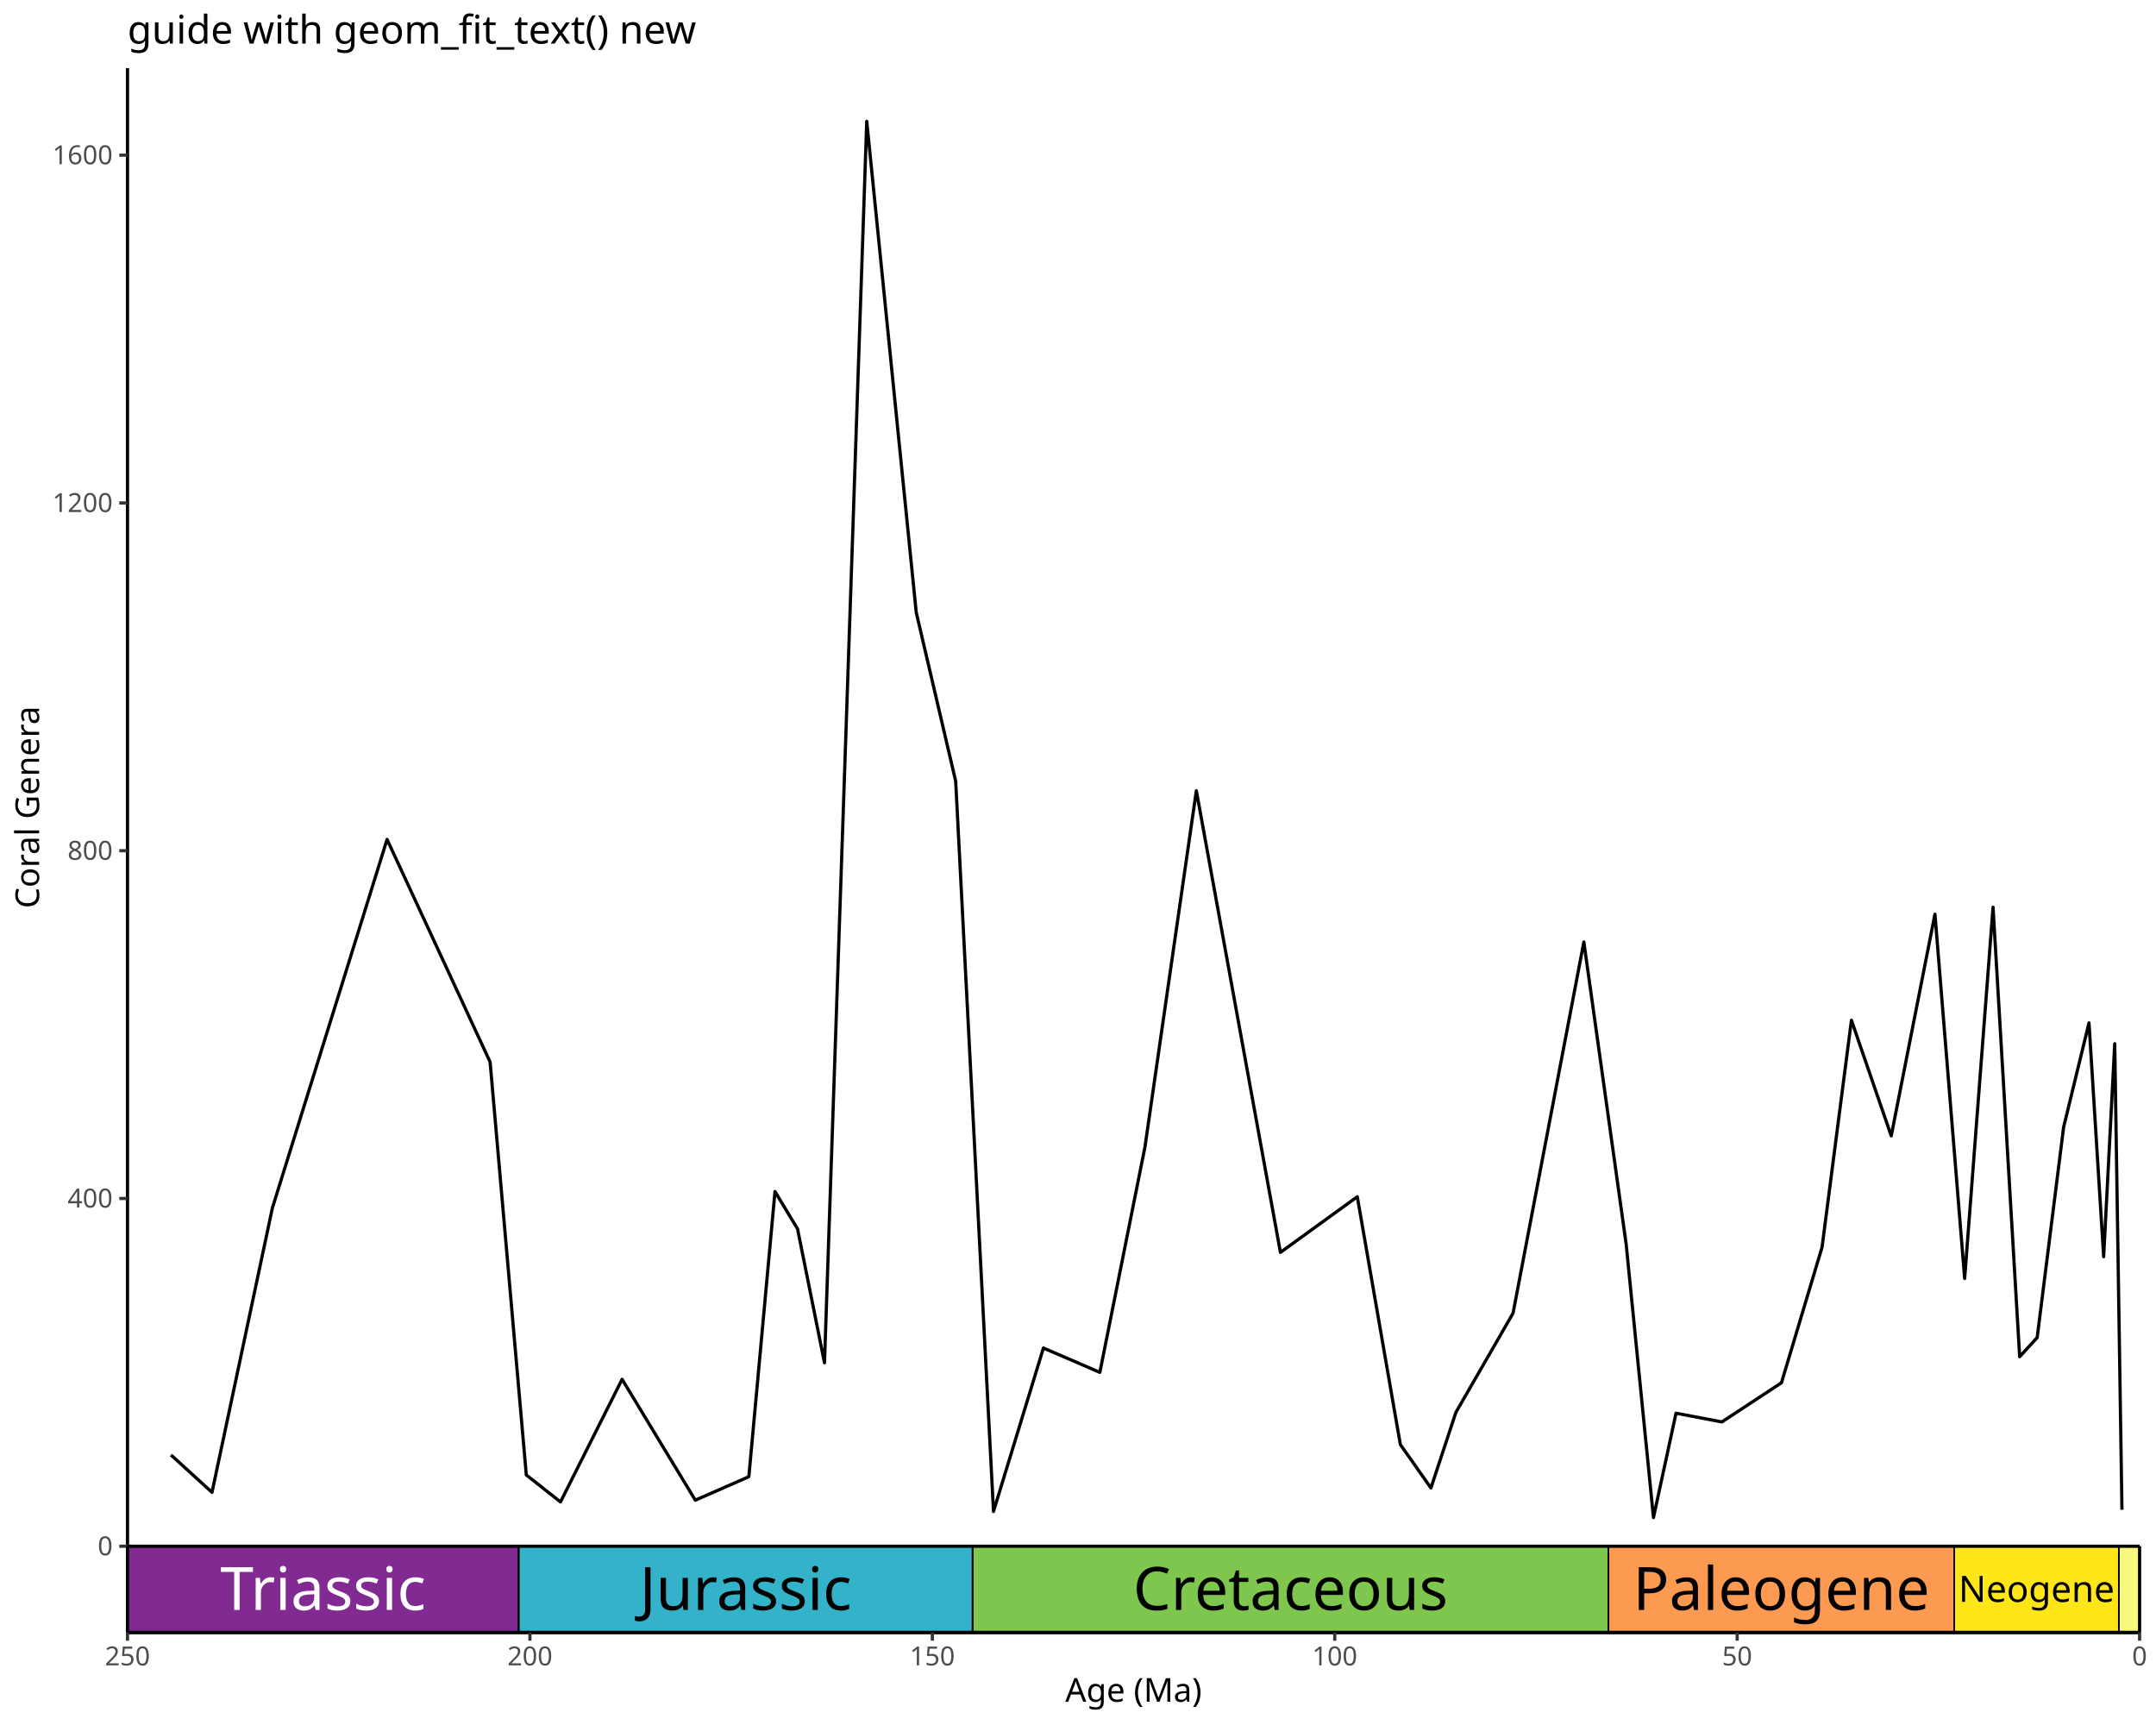
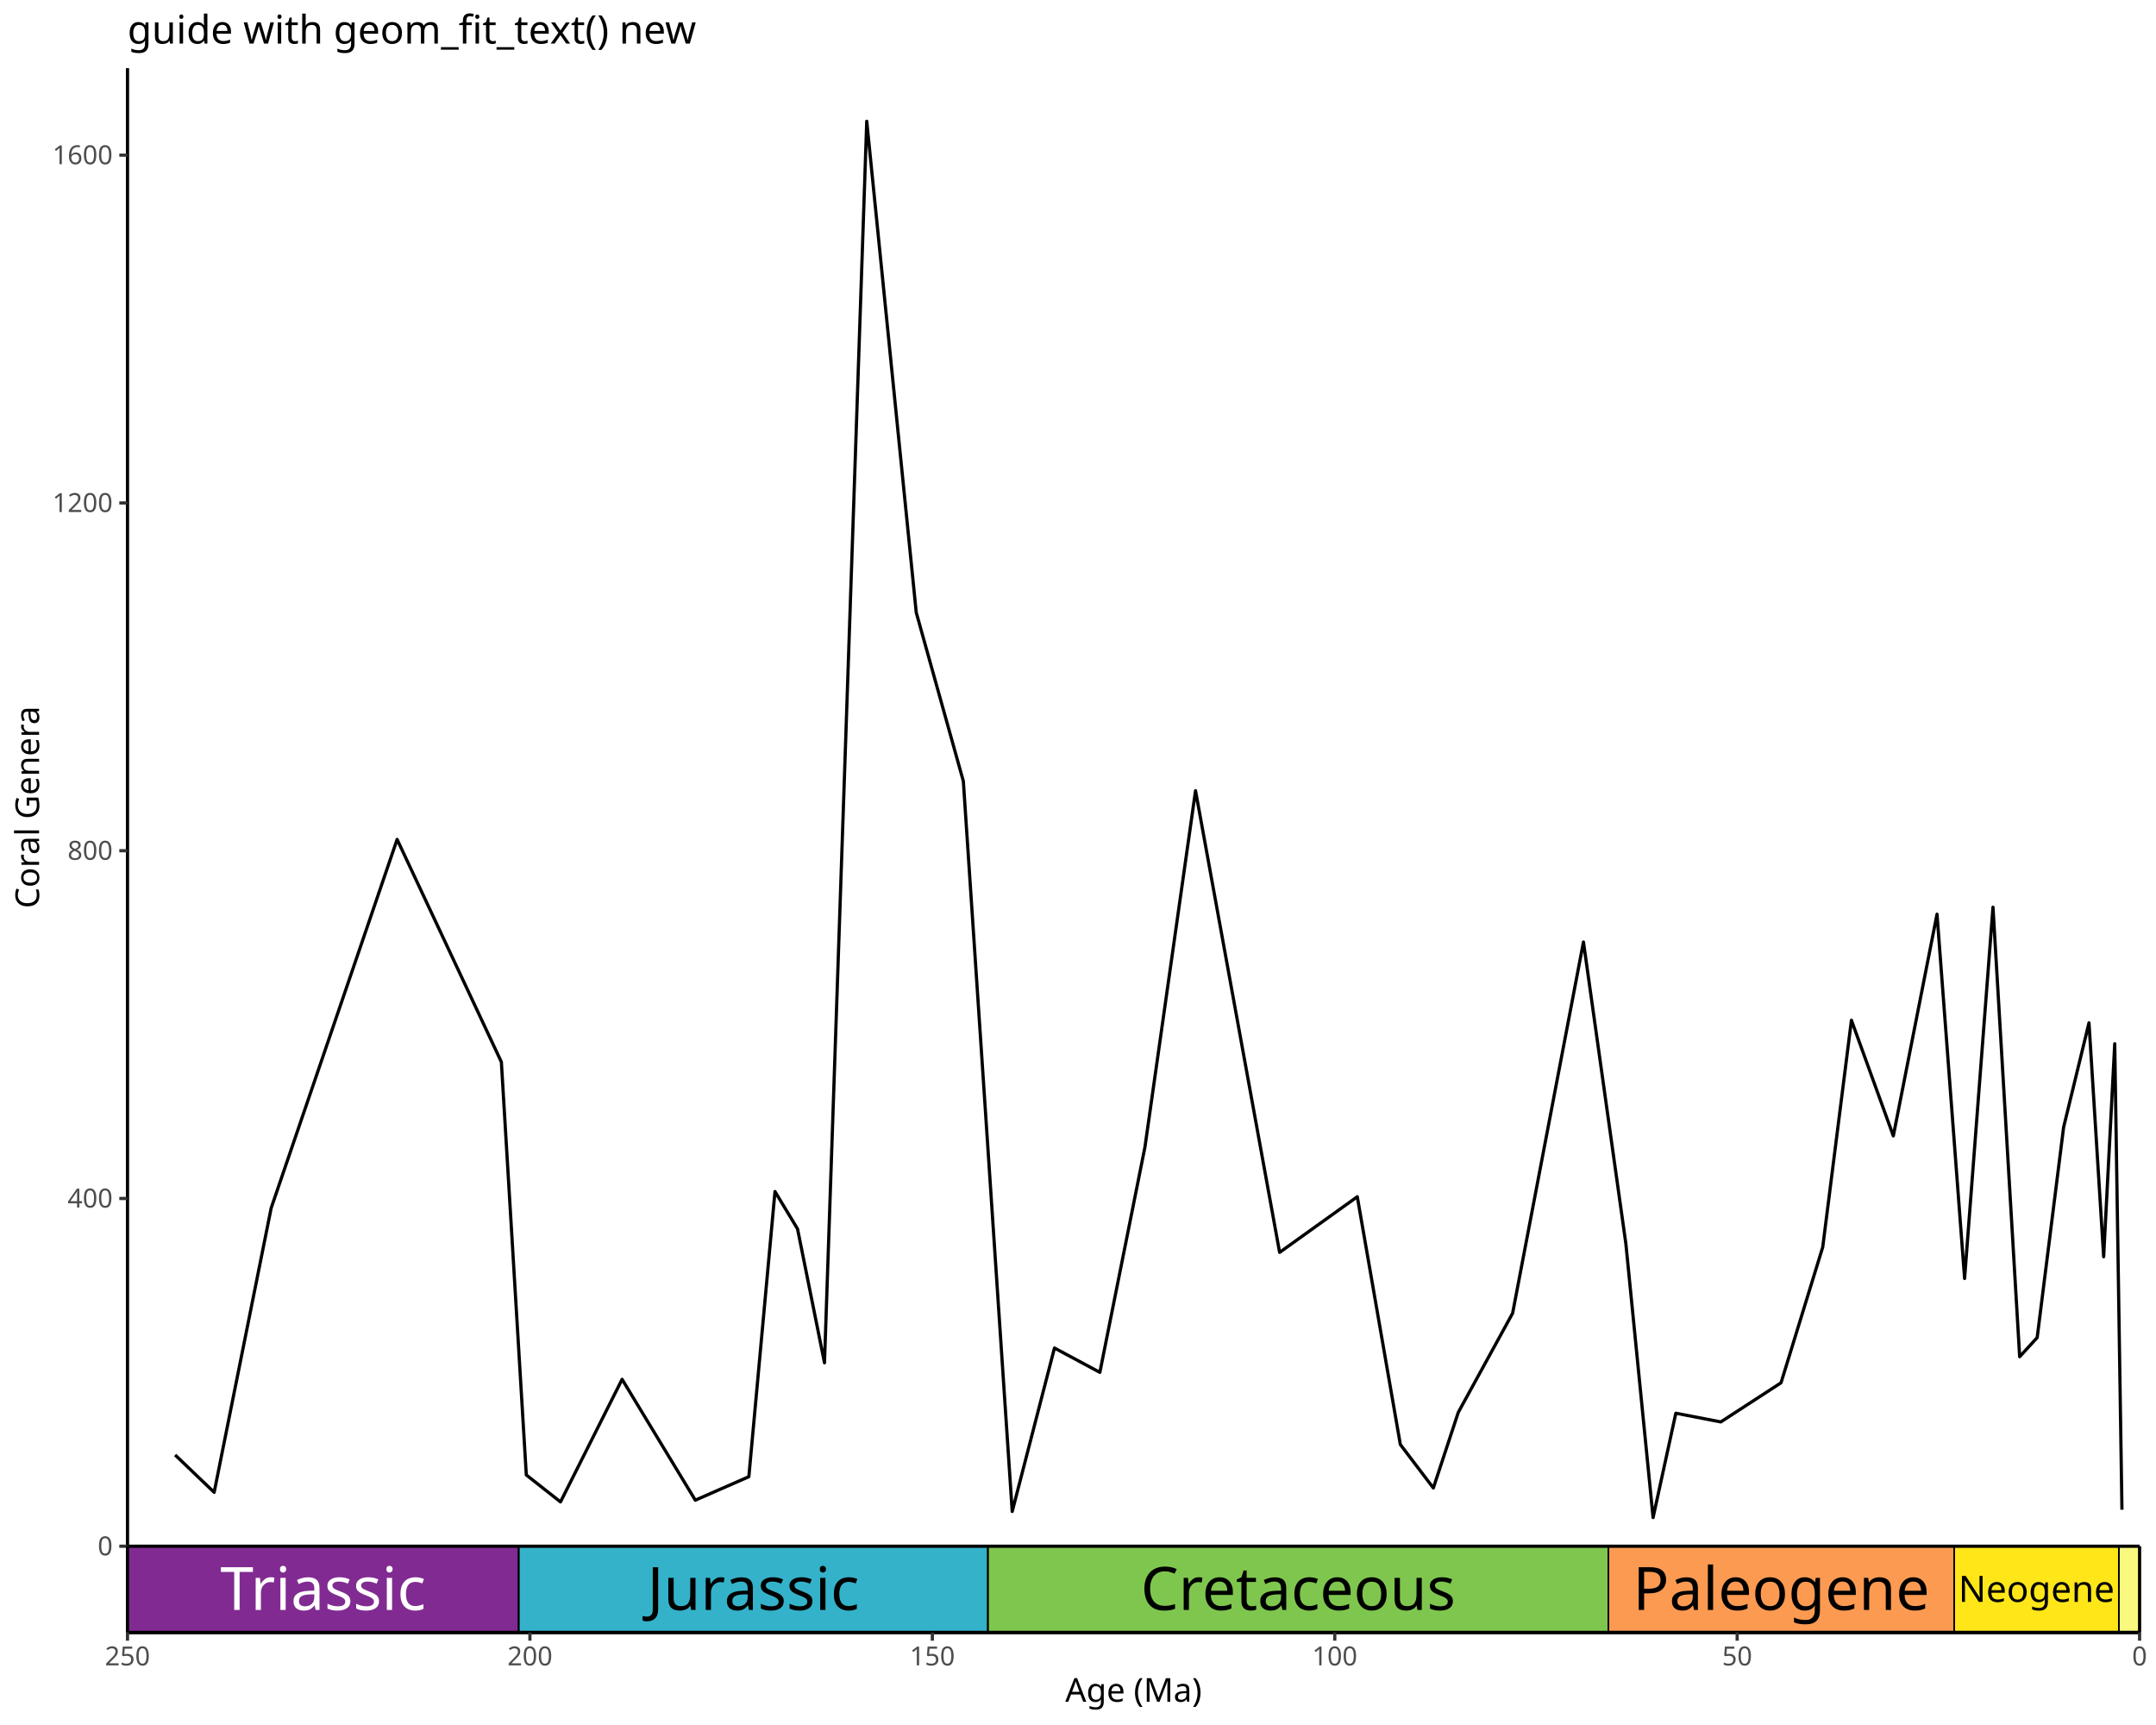
<svg xmlns="http://www.w3.org/2000/svg" class="svglite" data-engine-version="2.0" width="720.00pt" height="576.00pt" viewBox="0 0 720.00 576.00">
  <defs>
    <style type="text/css">
    .svglite line, .svglite polyline, .svglite polygon, .svglite path, .svglite rect, .svglite circle {
      fill: none;
      stroke: #000000;
      stroke-linecap: round;
      stroke-linejoin: round;
      stroke-miterlimit: 10.00;
    }
  </style>
  </defs>
  <rect width="100%" height="100%" style="stroke: none; fill: #FFFFFF;" />
  <defs>
    <clipPath id="cpMC4wMHw3MjAuMDB8MC4wMHw1NzYuMDA=">
      <rect x="0.00" y="0.00" width="720.00" height="576.00" />
    </clipPath>
  </defs>
  <g clip-path="url(#cpMC4wMHw3MjAuMDB8MC4wMHw1NzYuMDA=)">
    <rect x="0.00" y="0.00" width="720.00" height="576.00" style="stroke-width: 1.07; stroke: #FFFFFF; fill: #FFFFFF;" />
  </g>
  <defs>
    <clipPath id="cpNDIuNTh8NzE0LjUyfDIyLjc4fDUxNi4zMQ==">
      <rect x="42.58" y="22.78" width="671.94" height="493.53" />
    </clipPath>
  </defs>
  <g clip-path="url(#cpNDIuNTh8NzE0LjUyfDIyLjc4fDUxNi4zMQ==)">
    <rect x="42.58" y="22.78" width="671.94" height="493.53" style="stroke-width: 1.07; stroke: none; fill: #FFFFFF;" />
-     <polyline points="57.10,485.83 70.80,498.31 90.96,403.38 129.26,280.29 163.67,354.61 175.76,492.51 187.18,501.51 207.75,460.57 232.20,500.93 250.08,493.09 258.81,397.87 266.34,410.35 275.34,455.06 289.45,40.49 305.98,204.52 319.15,260.84 331.78,504.70 348.45,450.12 367.30,458.25 382.35,383.06 399.52,264.03 427.60,418.19 453.27,399.61 467.65,482.35 477.86,496.86 486.20,471.60 505.28,438.51 528.93,314.55 543.04,415.28 552.18,506.73 559.71,471.89 575.03,474.80 594.92,461.73 608.48,416.45 618.29,340.67 631.58,379.29 646.18,305.26 656.10,426.90 665.58,302.93 674.47,453.02 680.32,446.64 689.15,376.38 697.62,341.55 702.52,419.64 706.22,348.51 708.63,504.12 " style="stroke-width: 1.07; stroke-linecap: butt;" />
+     <polyline points="58.49,485.83 71.52,498.31 90.56,403.38 132.62,280.29 167.43,354.61 175.76,492.51 187.18,501.51 207.75,460.57 232.20,500.93 250.08,493.09 258.81,397.87 266.34,410.35 275.34,455.06 289.45,40.49 305.98,204.52 321.71,260.84 338.03,504.70 352.14,450.12 367.30,458.25 382.35,383.06 399.25,264.03 427.33,418.19 453.27,399.61 467.65,482.35 478.67,496.86 487.00,471.60 505.14,438.51 528.80,314.55 542.96,415.28 552.05,506.73 559.65,471.89 574.66,474.80 594.78,461.73 608.70,416.45 618.29,340.67 632.28,379.29 646.87,305.26 656.08,426.90 665.56,302.93 674.47,453.02 680.32,446.64 689.15,376.38 697.62,341.55 702.52,419.64 706.22,348.51 708.63,504.12 " style="stroke-width: 1.07; stroke-linecap: butt;" />
  </g>
  <g clip-path="url(#cpMC4wMHw3MjAuMDB8MC4wMHw1NzYuMDA=)">
    <polyline points="42.58,516.31 42.58,22.78 " style="stroke-width: 1.07; stroke-linecap: butt;" />
    <text x="37.65" y="519.34" text-anchor="end" style="font-size: 8.80px; fill: #4D4D4D; font-family: sans;" textLength="4.89px" lengthAdjust="spacingAndGlyphs">0</text>
    <text x="37.65" y="403.22" text-anchor="end" style="font-size: 8.80px; fill: #4D4D4D; font-family: sans;" textLength="14.68px" lengthAdjust="spacingAndGlyphs">400</text>
    <text x="37.65" y="287.09" text-anchor="end" style="font-size: 8.80px; fill: #4D4D4D; font-family: sans;" textLength="14.68px" lengthAdjust="spacingAndGlyphs">800</text>
    <text x="37.65" y="170.97" text-anchor="end" style="font-size: 8.80px; fill: #4D4D4D; font-family: sans;" textLength="19.58px" lengthAdjust="spacingAndGlyphs">1200</text>
    <text x="37.65" y="54.84" text-anchor="end" style="font-size: 8.80px; fill: #4D4D4D; font-family: sans;" textLength="19.58px" lengthAdjust="spacingAndGlyphs">1600</text>
    <polyline points="39.84,516.31 42.58,516.31 " style="stroke-width: 1.07; stroke: #333333; stroke-linecap: butt;" />
    <polyline points="39.84,400.19 42.58,400.19 " style="stroke-width: 1.07; stroke: #333333; stroke-linecap: butt;" />
    <polyline points="39.84,284.06 42.58,284.06 " style="stroke-width: 1.07; stroke: #333333; stroke-linecap: butt;" />
    <polyline points="39.84,167.94 42.58,167.94 " style="stroke-width: 1.07; stroke: #333333; stroke-linecap: butt;" />
    <polyline points="39.84,51.81 42.58,51.81 " style="stroke-width: 1.07; stroke: #333333; stroke-linecap: butt;" />
    <polygon points="714.52,516.31 707.59,516.31 707.59,545.11 714.52,545.11 " style="stroke-width: 1.07; stroke: none; stroke-linecap: butt; stroke-linejoin: miter; fill: #F9F97F;" />
-     <polygon points="707.59,516.31 700.72,516.31 693.85,516.31 686.97,516.31 680.10,516.31 673.23,516.31 666.36,516.31 659.49,516.31 652.62,516.31 652.62,545.11 659.49,545.11 666.36,545.11 673.23,545.11 680.10,545.11 686.97,545.11 693.85,545.11 700.72,545.11 707.59,545.11 " style="stroke-width: 1.07; stroke: none; stroke-linecap: butt; stroke-linejoin: miter; fill: #FFE619;" />
-     <polygon points="652.62,516.31 645.83,516.31 639.03,516.31 632.24,516.31 625.45,516.31 618.65,516.31 611.86,516.31 605.07,516.31 598.27,516.31 591.48,516.31 584.68,516.31 577.89,516.31 571.10,516.31 564.30,516.31 557.51,516.31 550.72,516.31 543.92,516.31 537.13,516.31 537.13,545.11 543.92,545.11 550.72,545.11 557.51,545.11 564.30,545.11 571.10,545.11 577.89,545.11 584.68,545.11 591.48,545.11 598.27,545.11 605.07,545.11 611.86,545.11 618.65,545.11 625.45,545.11 632.24,545.11 639.03,545.11 645.83,545.11 652.62,545.11 " style="stroke-width: 1.07; stroke: none; stroke-linecap: butt; stroke-linejoin: miter; fill: #FD9A52;" />
-     <polygon points="537.13,516.31 530.28,516.31 523.43,516.31 516.58,516.31 509.73,516.31 502.88,516.31 496.03,516.31 489.18,516.31 482.33,516.31 475.48,516.31 468.63,516.31 461.79,516.31 454.94,516.31 448.09,516.31 441.24,516.31 434.39,516.31 427.54,516.31 420.69,516.31 413.84,516.31 406.99,516.31 400.14,516.31 393.29,516.31 386.44,516.31 379.59,516.31 372.74,516.31 365.89,516.31 359.04,516.31 352.19,516.31 345.34,516.31 338.50,516.31 331.65,516.31 324.80,516.31 324.80,545.11 331.65,545.11 338.50,545.11 345.34,545.11 352.19,545.11 359.04,545.11 365.89,545.11 372.74,545.11 379.59,545.11 386.44,545.11 393.29,545.11 400.14,545.11 406.99,545.11 413.84,545.11 420.69,545.11 427.54,545.11 434.39,545.11 441.24,545.11 448.09,545.11 454.94,545.11 461.79,545.11 468.63,545.11 475.48,545.11 482.33,545.11 489.18,545.11 496.03,545.11 502.88,545.11 509.73,545.11 516.58,545.11 523.43,545.11 530.28,545.11 537.13,545.11 " style="stroke-width: 1.07; stroke: none; stroke-linecap: butt; stroke-linejoin: miter; fill: #7FC64E;" />
-     <polygon points="324.80,516.31 317.91,516.31 311.02,516.31 304.13,516.31 297.23,516.31 290.34,516.31 283.45,516.31 276.56,516.31 269.67,516.31 262.78,516.31 255.89,516.31 249.00,516.31 242.11,516.31 235.22,516.31 228.33,516.31 221.44,516.31 214.55,516.31 207.66,516.31 200.77,516.31 193.88,516.31 186.99,516.31 180.10,516.31 173.21,516.31 173.21,545.11 180.10,545.11 186.99,545.11 193.88,545.11 200.77,545.11 207.66,545.11 214.55,545.11 221.44,545.11 228.33,545.11 235.22,545.11 242.11,545.11 249.00,545.11 255.89,545.11 262.78,545.11 269.67,545.11 276.56,545.11 283.45,545.11 290.34,545.11 297.23,545.11 304.13,545.11 311.02,545.11 317.91,545.11 324.80,545.11 " style="stroke-width: 1.07; stroke: none; stroke-linecap: butt; stroke-linejoin: miter; fill: #34B2C9;" />
+     <polygon points="707.59,516.31 700.71,516.31 693.84,516.31 686.96,516.31 680.09,516.31 673.22,516.31 666.34,516.31 659.47,516.31 652.59,516.31 652.59,545.11 659.47,545.11 666.34,545.11 673.22,545.11 680.09,545.11 686.96,545.11 693.84,545.11 700.71,545.11 707.59,545.11 " style="stroke-width: 1.07; stroke: none; stroke-linecap: butt; stroke-linejoin: miter; fill: #FFE619;" />
+     <polygon points="652.59,516.31 645.80,516.31 639.01,516.31 632.22,516.31 625.43,516.31 618.63,516.31 611.84,516.31 605.05,516.31 598.26,516.31 591.47,516.31 584.67,516.31 577.88,516.31 571.09,516.31 564.30,516.31 557.51,516.31 550.71,516.31 543.92,516.31 537.13,516.31 537.13,545.11 543.92,545.11 550.71,545.11 557.51,545.11 564.30,545.11 571.09,545.11 577.88,545.11 584.67,545.11 591.47,545.11 598.26,545.11 605.05,545.11 611.84,545.11 618.63,545.11 625.43,545.11 632.22,545.11 639.01,545.11 645.80,545.11 652.59,545.11 " style="stroke-width: 1.07; stroke: none; stroke-linecap: butt; stroke-linejoin: miter; fill: #FD9A52;" />
+     <polygon points="537.13,516.31 530.22,516.31 523.31,516.31 516.41,516.31 509.50,516.31 502.59,516.31 495.68,516.31 488.78,516.31 481.87,516.31 474.96,516.31 468.05,516.31 461.15,516.31 454.24,516.31 447.33,516.31 440.42,516.31 433.52,516.31 426.61,516.31 419.70,516.31 412.79,516.31 405.89,516.31 398.98,516.31 392.07,516.31 385.16,516.31 378.26,516.31 371.35,516.31 364.44,516.31 357.53,516.31 350.63,516.31 343.72,516.31 336.81,516.31 329.90,516.31 329.90,545.11 336.81,545.11 343.72,545.11 350.63,545.11 357.53,545.11 364.44,545.11 371.35,545.11 378.26,545.11 385.16,545.11 392.07,545.11 398.98,545.11 405.89,545.11 412.79,545.11 419.70,545.11 426.61,545.11 433.52,545.11 440.42,545.11 447.33,545.11 454.24,545.11 461.15,545.11 468.05,545.11 474.96,545.11 481.87,545.11 488.78,545.11 495.68,545.11 502.59,545.11 509.50,545.11 516.41,545.11 523.31,545.11 530.22,545.11 537.13,545.11 " style="stroke-width: 1.07; stroke: none; stroke-linecap: butt; stroke-linejoin: miter; fill: #7FC64E;" />
+     <polygon points="329.90,516.31 323.09,516.31 316.28,516.31 309.46,516.31 302.65,516.31 295.84,516.31 289.03,516.31 282.21,516.31 275.40,516.31 268.59,516.31 261.77,516.31 254.96,516.31 248.15,516.31 241.34,516.31 234.52,516.31 227.71,516.31 220.90,516.31 214.08,516.31 207.27,516.31 200.46,516.31 193.65,516.31 186.83,516.31 180.02,516.31 173.21,516.31 173.21,545.11 180.02,545.11 186.83,545.11 193.65,545.11 200.46,545.11 207.27,545.11 214.08,545.11 220.90,545.11 227.71,545.11 234.52,545.11 241.34,545.11 248.15,545.11 254.96,545.11 261.77,545.11 268.59,545.11 275.40,545.11 282.21,545.11 289.03,545.11 295.84,545.11 302.65,545.11 309.46,545.11 316.28,545.11 323.09,545.11 329.90,545.11 " style="stroke-width: 1.07; stroke: none; stroke-linecap: butt; stroke-linejoin: miter; fill: #34B2C9;" />
    <polygon points="173.21,516.31 166.33,516.31 159.46,516.31 152.58,516.31 145.71,516.31 138.83,516.31 131.96,516.31 125.08,516.31 118.21,516.31 111.33,516.31 104.46,516.31 97.58,516.31 90.71,516.31 83.83,516.31 76.96,516.31 70.08,516.31 63.21,516.31 56.33,516.31 49.46,516.31 42.58,516.31 42.58,545.11 49.46,545.11 56.33,545.11 63.21,545.11 70.08,545.11 76.96,545.11 83.83,545.11 90.71,545.11 97.58,545.11 104.46,545.11 111.33,545.11 118.21,545.11 125.08,545.11 131.96,545.11 138.83,545.11 145.71,545.11 152.58,545.11 159.46,545.11 166.33,545.11 173.21,545.11 " style="stroke-width: 1.07; stroke: none; stroke-linecap: butt; stroke-linejoin: miter; fill: #812B92;" />
    <polyline points="714.52,545.11 714.52,516.31 " style="stroke-width: 0.53; stroke-linecap: butt;" />
    <polyline points="707.59,545.11 707.59,516.31 " style="stroke-width: 0.53; stroke-linecap: butt;" />
-     <polyline points="652.62,545.11 652.62,516.31 " style="stroke-width: 0.53; stroke-linecap: butt;" />
+     <polyline points="652.59,545.11 652.59,516.31 " style="stroke-width: 0.53; stroke-linecap: butt;" />
    <polyline points="537.13,545.11 537.13,516.31 " style="stroke-width: 0.53; stroke-linecap: butt;" />
-     <polyline points="324.80,545.11 324.80,516.31 " style="stroke-width: 0.53; stroke-linecap: butt;" />
+     <polyline points="329.90,545.11 329.90,516.31 " style="stroke-width: 0.53; stroke-linecap: butt;" />
    <polyline points="173.21,545.11 173.21,516.31 " style="stroke-width: 0.53; stroke-linecap: butt;" />
    <polyline points="707.59,545.11 707.59,516.31 " style="stroke-width: 0.53; stroke-linecap: butt;" />
-     <polyline points="652.62,545.11 652.62,516.31 " style="stroke-width: 0.53; stroke-linecap: butt;" />
+     <polyline points="652.59,545.11 652.59,516.31 " style="stroke-width: 0.53; stroke-linecap: butt;" />
    <polyline points="537.13,545.11 537.13,516.31 " style="stroke-width: 0.53; stroke-linecap: butt;" />
-     <polyline points="324.80,545.11 324.80,516.31 " style="stroke-width: 0.53; stroke-linecap: butt;" />
+     <polyline points="329.90,545.11 329.90,516.31 " style="stroke-width: 0.53; stroke-linecap: butt;" />
    <polyline points="173.21,545.11 173.21,516.31 " style="stroke-width: 0.53; stroke-linecap: butt;" />
    <polyline points="42.58,545.11 42.58,516.31 " style="stroke-width: 0.53; stroke-linecap: butt;" />
-     <text x="680.10" y="534.89" text-anchor="middle" style="font-size: 12.14px; font-family: sans;" textLength="49.30px" lengthAdjust="spacingAndGlyphs">Neogene</text>
-     <text x="594.88" y="537.59" text-anchor="middle" style="font-size: 20.00px; font-family: sans;" textLength="95.65px" lengthAdjust="spacingAndGlyphs">Paleogene</text>
-     <text x="430.96" y="537.59" text-anchor="middle" style="font-size: 20.00px; font-family: sans;" textLength="102.30px" lengthAdjust="spacingAndGlyphs">Cretaceous</text>
-     <text x="249.00" y="537.59" text-anchor="middle" style="font-size: 20.00px; font-family: sans;" textLength="73.38px" lengthAdjust="spacingAndGlyphs">Jurassic</text>
+     <text x="680.09" y="534.89" text-anchor="middle" style="font-size: 12.15px; font-family: sans;" textLength="49.32px" lengthAdjust="spacingAndGlyphs">Neogene</text>
+     <text x="594.86" y="537.59" text-anchor="middle" style="font-size: 20.00px; font-family: sans;" textLength="95.65px" lengthAdjust="spacingAndGlyphs">Paleogene</text>
+     <text x="433.52" y="537.59" text-anchor="middle" style="font-size: 20.00px; font-family: sans;" textLength="102.30px" lengthAdjust="spacingAndGlyphs">Cretaceous</text>
+     <text x="251.56" y="537.59" text-anchor="middle" style="font-size: 20.00px; font-family: sans;" textLength="73.38px" lengthAdjust="spacingAndGlyphs">Jurassic</text>
    <text x="107.90" y="537.59" text-anchor="middle" style="font-size: 20.00px; fill: #FFFFFF; font-family: sans;" textLength="68.90px" lengthAdjust="spacingAndGlyphs">Triassic</text>
    <polyline points="42.58,545.11 42.58,516.31 " style="stroke-width: 1.07; stroke-linecap: butt;" />
    <polyline points="714.52,545.11 714.52,516.31 " style="stroke-width: 1.07; stroke-linecap: butt;" />
    <polyline points="42.58,516.31 49.37,516.31 56.16,516.31 62.94,516.31 69.73,516.31 76.52,516.31 83.31,516.31 90.09,516.31 96.88,516.31 103.67,516.31 110.46,516.31 117.24,516.31 124.03,516.31 130.82,516.31 137.60,516.31 144.39,516.31 151.18,516.31 157.97,516.31 164.75,516.31 171.54,516.31 178.33,516.31 185.11,516.31 191.90,516.31 198.69,516.31 205.48,516.31 212.26,516.31 219.05,516.31 225.84,516.31 232.63,516.31 239.41,516.31 246.20,516.31 252.99,516.31 259.77,516.31 266.56,516.31 273.35,516.31 280.14,516.31 286.92,516.31 293.71,516.31 300.50,516.31 307.29,516.31 314.07,516.31 320.86,516.31 327.65,516.31 334.43,516.31 341.22,516.31 348.01,516.31 354.80,516.31 361.58,516.31 368.37,516.31 375.16,516.31 381.95,516.31 388.73,516.31 395.52,516.31 402.31,516.31 409.09,516.31 415.88,516.31 422.67,516.31 429.46,516.31 436.24,516.31 443.03,516.31 449.82,516.31 456.61,516.31 463.39,516.31 470.18,516.31 476.97,516.31 483.75,516.31 490.54,516.31 497.33,516.31 504.12,516.31 510.90,516.31 517.69,516.31 524.48,516.31 531.26,516.31 538.05,516.31 544.84,516.31 551.63,516.31 558.41,516.31 565.20,516.31 571.99,516.31 578.78,516.31 585.56,516.31 592.35,516.31 599.14,516.31 605.92,516.31 612.71,516.31 619.50,516.31 626.29,516.31 633.07,516.31 639.86,516.31 646.65,516.31 653.44,516.31 660.22,516.31 667.01,516.31 673.80,516.31 680.58,516.31 687.37,516.31 694.16,516.31 700.95,516.31 707.73,516.31 714.52,516.31 " style="stroke-width: 1.07; stroke-linecap: butt;" />
    <polyline points="42.58,545.11 49.37,545.11 56.16,545.11 62.94,545.11 69.73,545.11 76.52,545.11 83.31,545.11 90.09,545.11 96.88,545.11 103.67,545.11 110.46,545.11 117.24,545.11 124.03,545.11 130.82,545.11 137.60,545.11 144.39,545.11 151.18,545.11 157.97,545.11 164.75,545.11 171.54,545.11 178.33,545.11 185.11,545.11 191.90,545.11 198.69,545.11 205.48,545.11 212.26,545.11 219.05,545.11 225.84,545.11 232.63,545.11 239.41,545.11 246.20,545.11 252.99,545.11 259.77,545.11 266.56,545.11 273.35,545.11 280.14,545.11 286.92,545.11 293.71,545.11 300.50,545.11 307.29,545.11 314.07,545.11 320.86,545.11 327.65,545.11 334.43,545.11 341.22,545.11 348.01,545.11 354.80,545.11 361.58,545.11 368.37,545.11 375.16,545.11 381.95,545.11 388.73,545.11 395.52,545.11 402.31,545.11 409.09,545.11 415.88,545.11 422.67,545.11 429.46,545.11 436.24,545.11 443.03,545.11 449.82,545.11 456.61,545.11 463.39,545.11 470.18,545.11 476.97,545.11 483.75,545.11 490.54,545.11 497.33,545.11 504.12,545.11 510.90,545.11 517.69,545.11 524.48,545.11 531.26,545.11 538.05,545.11 544.84,545.11 551.63,545.11 558.41,545.11 565.20,545.11 571.99,545.11 578.78,545.11 585.56,545.11 592.35,545.11 599.14,545.11 605.92,545.11 612.71,545.11 619.50,545.11 626.29,545.11 633.07,545.11 639.86,545.11 646.65,545.11 653.44,545.11 660.22,545.11 667.01,545.11 673.80,545.11 680.58,545.11 687.37,545.11 694.16,545.11 700.95,545.11 707.73,545.11 714.52,545.11 " style="stroke-width: 1.07; stroke-linecap: butt;" />
    <polyline points="42.58,545.11 714.52,545.11 " style="stroke-width: 1.07; stroke-linecap: butt;" />
    <polyline points="714.52,547.85 714.52,545.11 " style="stroke-width: 1.07; stroke: #333333; stroke-linecap: butt;" />
    <polyline points="580.13,547.85 580.13,545.11 " style="stroke-width: 1.07; stroke: #333333; stroke-linecap: butt;" />
    <polyline points="445.75,547.85 445.75,545.11 " style="stroke-width: 1.07; stroke: #333333; stroke-linecap: butt;" />
    <polyline points="311.36,547.85 311.36,545.11 " style="stroke-width: 1.07; stroke: #333333; stroke-linecap: butt;" />
    <polyline points="176.97,547.85 176.97,545.11 " style="stroke-width: 1.07; stroke: #333333; stroke-linecap: butt;" />
    <polyline points="42.58,547.85 42.58,545.11 " style="stroke-width: 1.07; stroke: #333333; stroke-linecap: butt;" />
    <text x="714.52" y="556.10" text-anchor="middle" style="font-size: 8.80px; fill: #4D4D4D; font-family: sans;" textLength="4.89px" lengthAdjust="spacingAndGlyphs">0</text>
    <text x="580.13" y="556.10" text-anchor="middle" style="font-size: 8.80px; fill: #4D4D4D; font-family: sans;" textLength="9.79px" lengthAdjust="spacingAndGlyphs">50</text>
    <text x="445.75" y="556.10" text-anchor="middle" style="font-size: 8.80px; fill: #4D4D4D; font-family: sans;" textLength="14.68px" lengthAdjust="spacingAndGlyphs">100</text>
    <text x="311.36" y="556.10" text-anchor="middle" style="font-size: 8.80px; fill: #4D4D4D; font-family: sans;" textLength="14.68px" lengthAdjust="spacingAndGlyphs">150</text>
    <text x="176.97" y="556.10" text-anchor="middle" style="font-size: 8.80px; fill: #4D4D4D; font-family: sans;" textLength="14.68px" lengthAdjust="spacingAndGlyphs">200</text>
    <text x="42.58" y="556.10" text-anchor="middle" style="font-size: 8.80px; fill: #4D4D4D; font-family: sans;" textLength="14.68px" lengthAdjust="spacingAndGlyphs">250</text>
    <text x="378.55" y="568.24" text-anchor="middle" style="font-size: 11.00px; font-family: sans;" textLength="45.24px" lengthAdjust="spacingAndGlyphs">Age (Ma)</text>
    <text transform="translate(13.05,269.55) rotate(-90)" text-anchor="middle" style="font-size: 11.00px; font-family: sans;" textLength="66.04px" lengthAdjust="spacingAndGlyphs">Coral Genera</text>
    <text x="42.58" y="14.56" style="font-size: 13.20px; font-family: sans;" textLength="179.04px" lengthAdjust="spacingAndGlyphs">guide with geom_fit_text() new</text>
  </g>
</svg>
